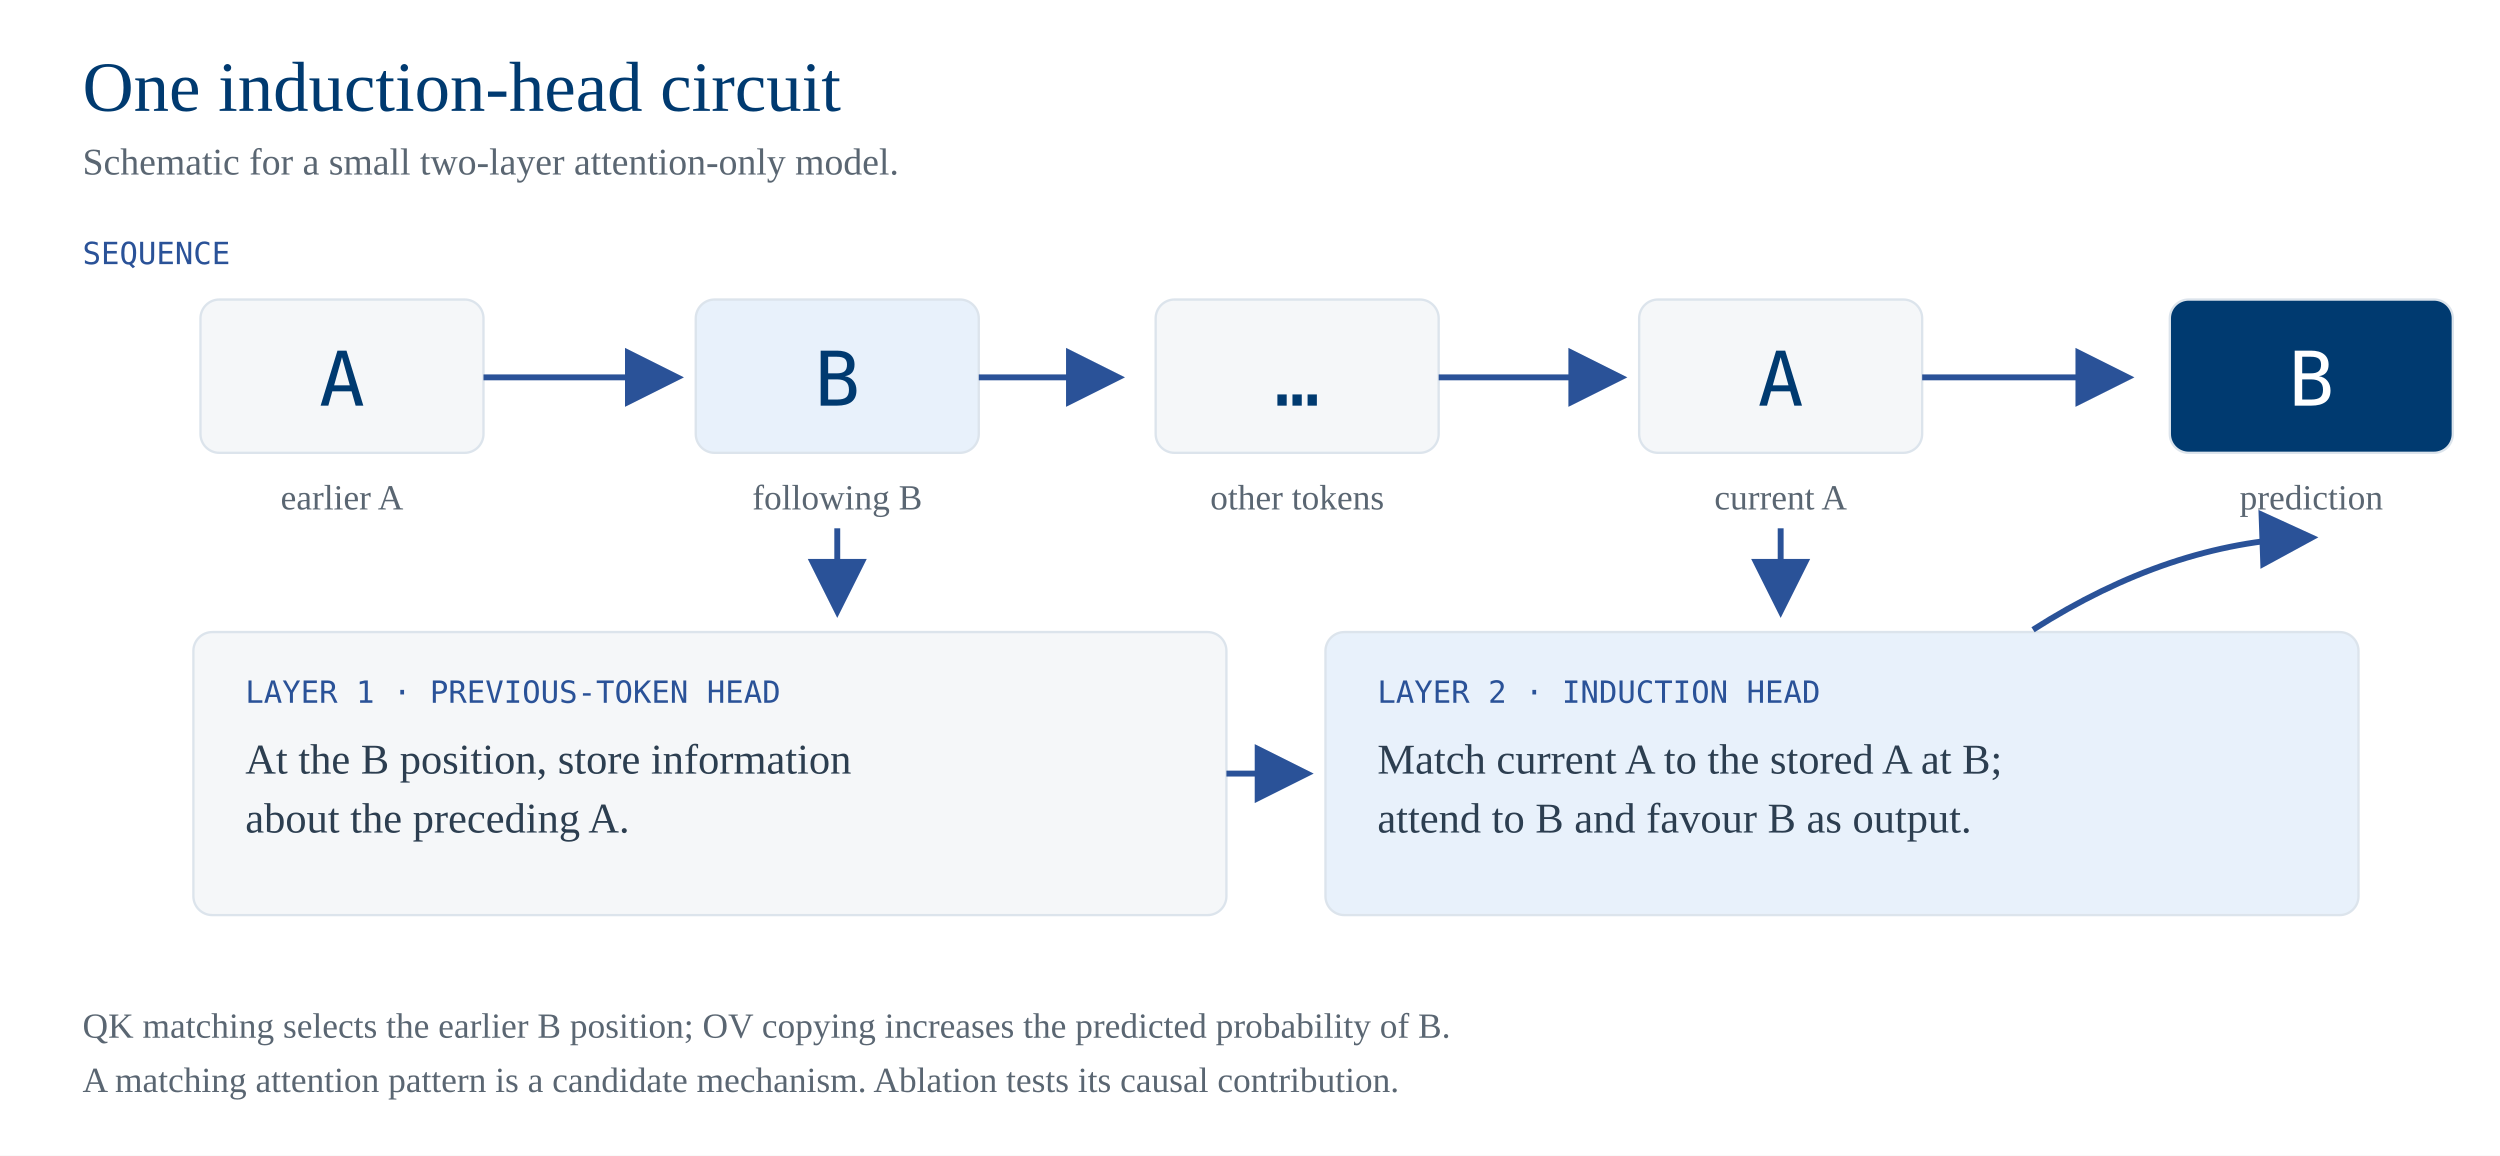
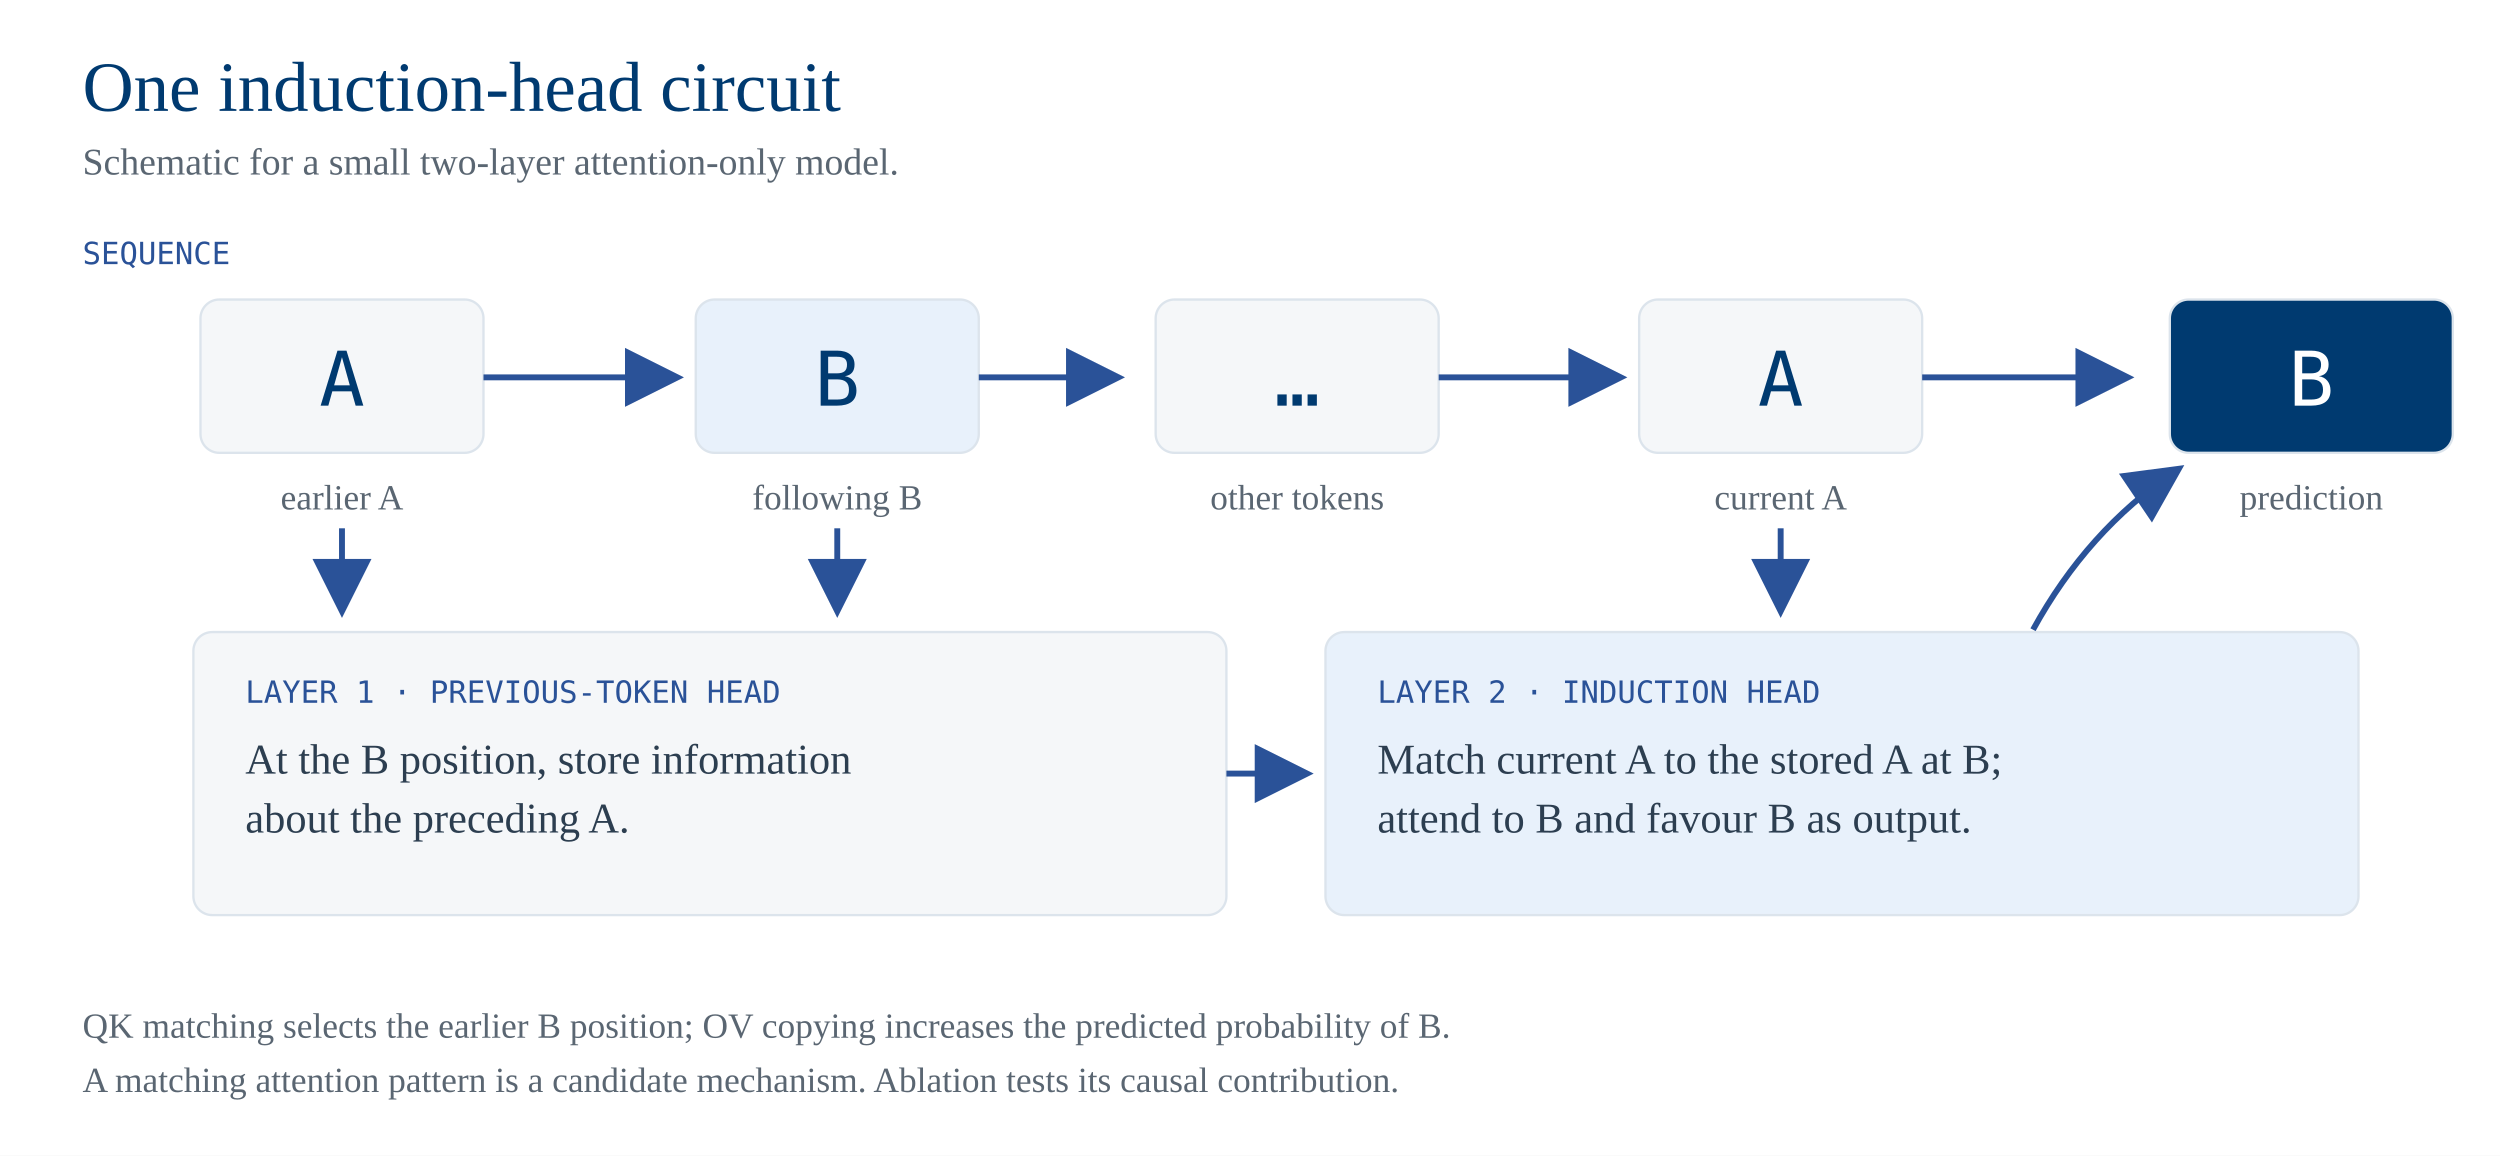
<svg xmlns="http://www.w3.org/2000/svg" width="1060" height="490" viewBox="0 0 1060 490" role="img" aria-labelledby="title desc">
  <rect width="1060" height="490" fill="white" />
  <defs>
    <marker id="arrow" markerWidth="10" markerHeight="10" refX="8" refY="5" orient="auto">
      <path d="M0 0 L10 5 L0 10 Z" fill="#2a5298" />
    </marker>
  </defs>
  <text x="35" y="47" font-family="Source Serif 4, Georgia, serif" font-size="30" fill="#003A70">One induction-head circuit</text>
  <text x="35" y="74" font-family="Source Serif 4, Georgia, serif" font-size="16" fill="#5a6672">Schematic for a small two-layer attention-only model.</text>
  <text x="35" y="112" font-family="IBM Plex Mono, ui-monospace, monospace" font-size="13" fill="#2a5298">SEQUENCE</text>
  <rect x="85" y="127" width="120" height="65" rx="8" fill="#f5f7f9" stroke="#dce4ec" />
  <text x="145" y="172" font-family="IBM Plex Mono, ui-monospace, monospace" font-size="32" fill="#003A70" text-anchor="middle">A</text>
  <text x="145" y="216" font-family="Source Serif 4, Georgia, serif" font-size="15" fill="#5a6672" text-anchor="middle">earlier A</text>
  <rect x="295" y="127" width="120" height="65" rx="8" fill="#e8f1fb" stroke="#dce4ec" />
  <text x="355" y="172" font-family="IBM Plex Mono, ui-monospace, monospace" font-size="32" fill="#003A70" text-anchor="middle">B</text>
  <text x="355" y="216" font-family="Source Serif 4, Georgia, serif" font-size="15" fill="#5a6672" text-anchor="middle">following B</text>
  <rect x="490" y="127" width="120" height="65" rx="8" fill="#f5f7f9" stroke="#dce4ec" />
  <text x="550" y="172" font-family="IBM Plex Mono, ui-monospace, monospace" font-size="32" fill="#003A70" text-anchor="middle">…</text>
  <text x="550" y="216" font-family="Source Serif 4, Georgia, serif" font-size="15" fill="#5a6672" text-anchor="middle">other tokens</text>
  <rect x="695" y="127" width="120" height="65" rx="8" fill="#f5f7f9" stroke="#dce4ec" />
  <text x="755" y="172" font-family="IBM Plex Mono, ui-monospace, monospace" font-size="32" fill="#003A70" text-anchor="middle">A</text>
  <text x="755" y="216" font-family="Source Serif 4, Georgia, serif" font-size="15" fill="#5a6672" text-anchor="middle">current A</text>
  <rect x="920" y="127" width="120" height="65" rx="8" fill="#003A70" stroke="#dce4ec" />
  <text x="980" y="172" font-family="IBM Plex Mono, ui-monospace, monospace" font-size="32" fill="white" text-anchor="middle">B</text>
  <text x="980" y="216" font-family="Source Serif 4, Georgia, serif" font-size="15" fill="#5a6672" text-anchor="middle">prediction</text>
  <path d="M205 160 H285" stroke="#2a5298" stroke-width="2.5" marker-end="url(#arrow)" />
  <path d="M415 160 H472" stroke="#2a5298" stroke-width="2.5" marker-end="url(#arrow)" />
  <path d="M610 160 H685" stroke="#2a5298" stroke-width="2.5" marker-end="url(#arrow)" />
  <path d="M815 160 H900" stroke="#2a5298" stroke-width="2.5" marker-end="url(#arrow)" />
  <rect x="82" y="268" width="438" height="120" rx="8" fill="#f5f7f9" stroke="#dce4ec" />
  <text x="104" y="298" font-family="IBM Plex Mono, ui-monospace, monospace" font-size="13" fill="#2a5298">LAYER 1 · PREVIOUS-TOKEN HEAD</text>
  <text x="104" y="328" font-family="Source Serif 4, Georgia, serif" font-size="18" fill="#2c3e50">At the B position, store information</text>
  <text x="104" y="353" font-family="Source Serif 4, Georgia, serif" font-size="18" fill="#2c3e50">about the preceding A.</text>
  <rect x="562" y="268" width="438" height="120" rx="8" fill="#e8f1fb" stroke="#dce4ec" />
  <text x="584" y="298" font-family="IBM Plex Mono, ui-monospace, monospace" font-size="13" fill="#2a5298">LAYER 2 · INDUCTION HEAD</text>
  <text x="584" y="328" font-family="Source Serif 4, Georgia, serif" font-size="18" fill="#2c3e50">Match current A to the stored A at B;</text>
  <text x="584" y="353" font-family="Source Serif 4, Georgia, serif" font-size="18" fill="#2c3e50">attend to B and favour B as output.</text>
+   <path d="M145 224 V257" stroke="#2a5298" stroke-width="2.5" marker-end="url(#arrow)" />
  <path d="M355 224 V257" stroke="#2a5298" stroke-width="2.5" marker-end="url(#arrow)" />
  <path d="M520 328 H552" stroke="#2a5298" stroke-width="2.5" marker-end="url(#arrow)" />
  <path d="M755 224 V257" stroke="#2a5298" stroke-width="2.5" marker-end="url(#arrow)" />
-   <path d="M862 267 Q920 230 978 228" fill="none" stroke="#2a5298" stroke-width="2.5" marker-end="url(#arrow)" />
+   <path d="M862 267 Q885 225 922 200" fill="none" stroke="#2a5298" stroke-width="2.5" marker-end="url(#arrow)" />
  <text x="35" y="440" font-family="Source Serif 4, Georgia, serif" font-size="15" fill="#5a6672">QK matching selects the earlier B position; OV copying increases the predicted probability of B.</text>
  <text x="35" y="463" font-family="Source Serif 4, Georgia, serif" font-size="15" fill="#5a6672">A matching attention pattern is a candidate mechanism. Ablation tests its causal contribution.</text>
</svg>
